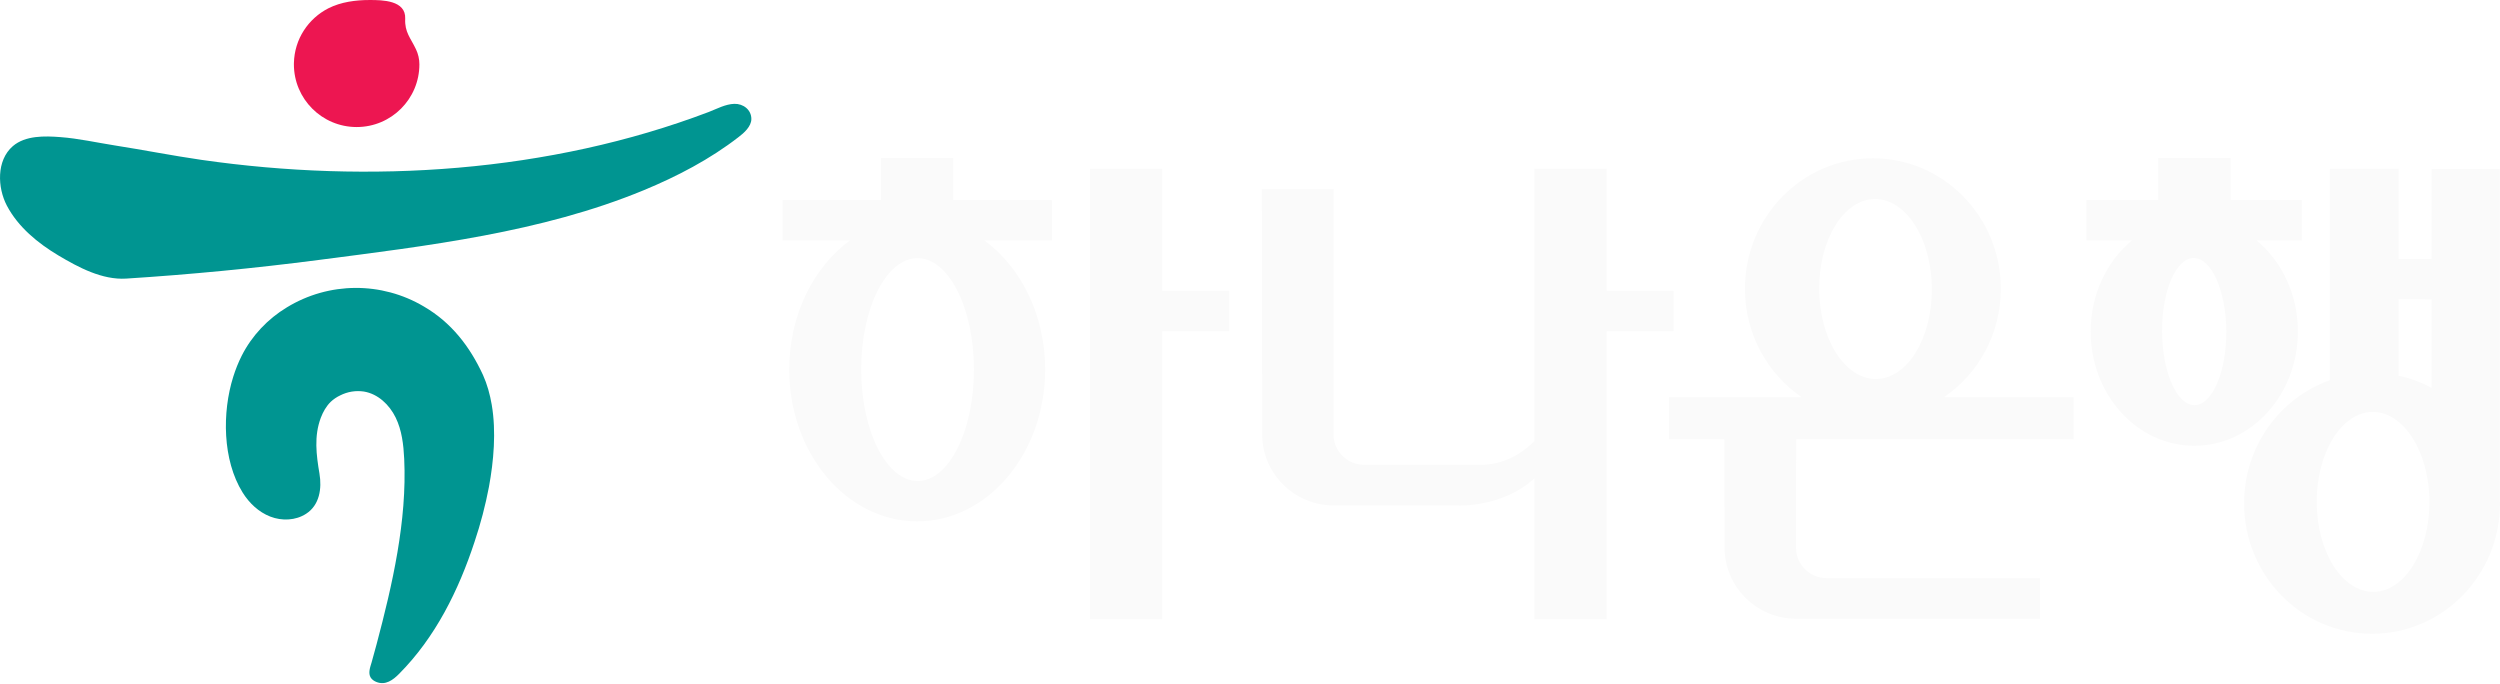
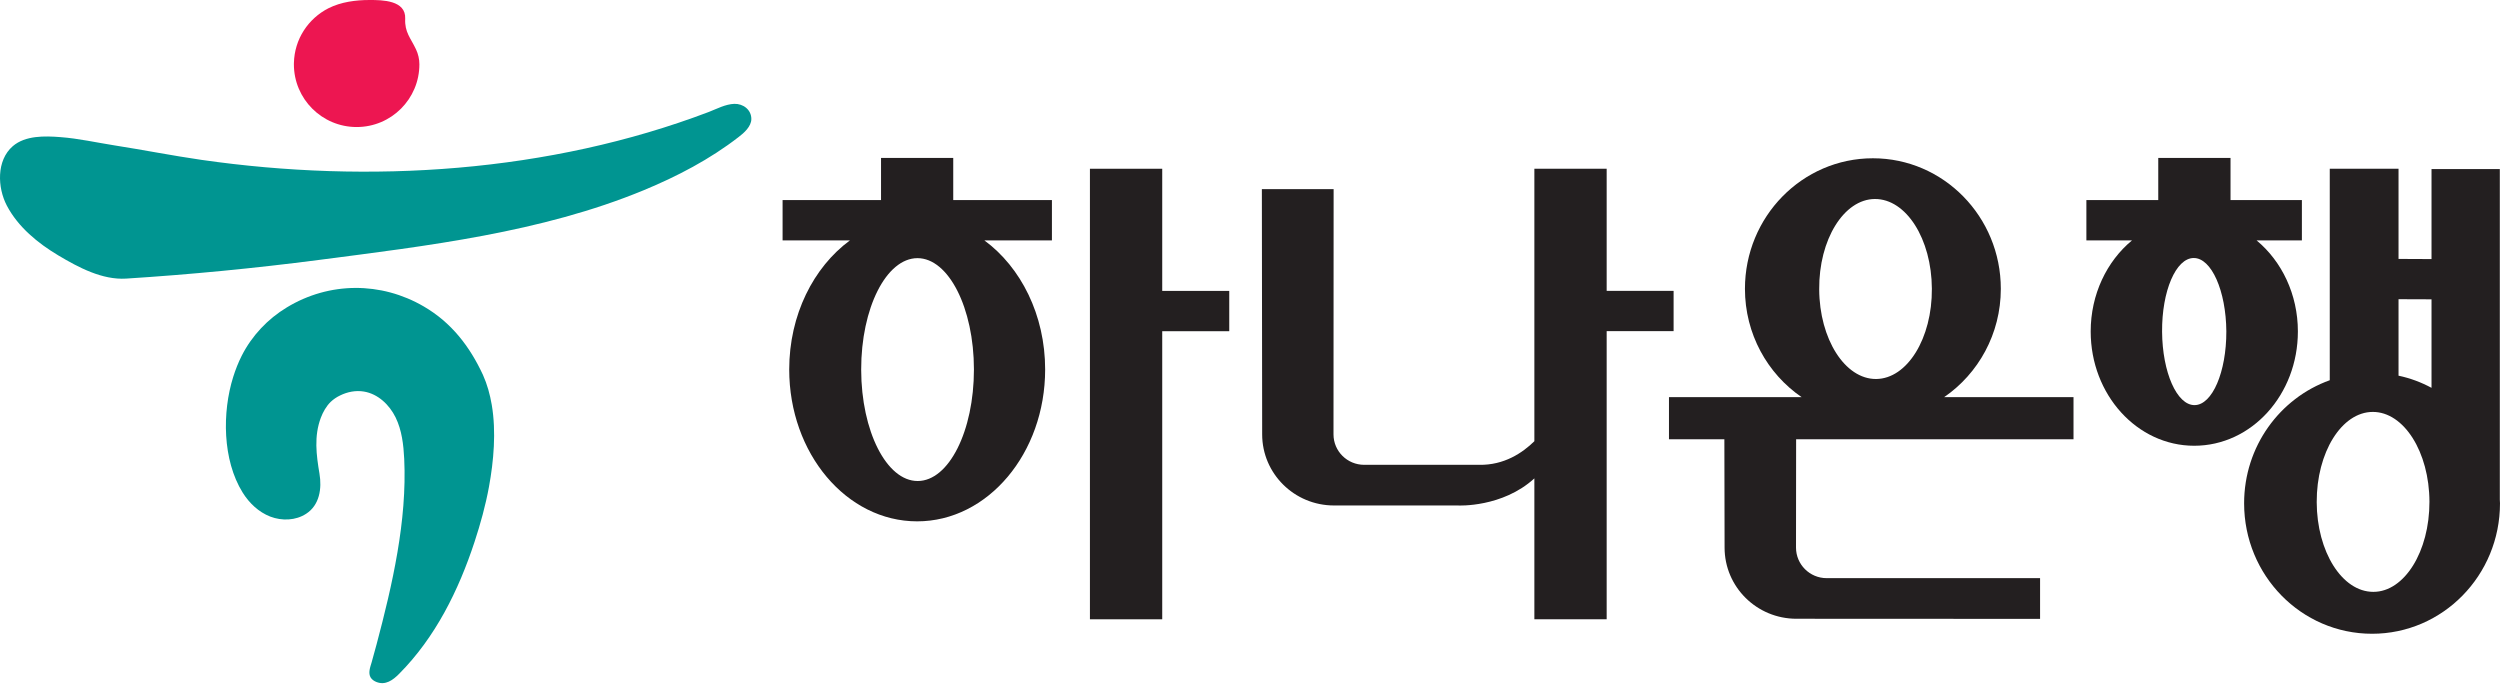
- <svg xmlns="http://www.w3.org/2000/svg" width="110.653" height="30.236">
-   <defs>
-     <clipPath id="A">
-       <path d="M0 595.275h841.89V0H0z" />
+ <svg xmlns="http://www.w3.org/2000/svg" version="1.1" id="svg9" xml:space="preserve" width="110.653" height="30.236" viewBox="0 0 110.653 30.236">
+   <defs id="defs13">
+     <clipPath clipPathUnits="userSpaceOnUse" id="clipPath27">
+       <path d="M 0,595.275 H 841.89 V 0 H 0 Z" id="path25" />
    </clipPath>
  </defs>
-   <g clip-path="url(#A)" transform="matrix(1.333333 0 0 -1.333333 -66.66658 536.663)">
-     <g fill="#FAFAFA">
-       <path d="M88.581 396.896h-2.4V381.94h2.4v9.563h2.225v1.338h-2.225zm-6.937.358h-2.397v-1.397h-3.268v-1.34h2.235c-1.208-.889-2.015-2.472-2.015-4.284 0-2.785 1.9-5.042 4.247-5.042s4.249 2.257 4.249 5.042c0 1.812-.808 3.395-2.017 4.284h2.242v1.34h-3.276zm-1.18-10.724c-1.031-.003-1.873 1.652-1.876 3.696s.832 3.698 1.867 3.702 1.875-1.654 1.876-3.695-.831-3.703-1.867-3.703m25.093 6.311h-2.222v4.055h-2.4v-9.045c-.395-.388-1.003-.798-1.832-.784h-3.815c-.567 0-1.021.454-1.021 1.011l.004 8.14h-2.382l.01-8.14c0-1.302 1.067-2.36 2.384-2.36l4.13-.001s1.458-.072 2.522.9v-4.677h2.4v9.565h2.222z" />
-       <path d="M116.419 392.91c0 2.393-1.902 4.333-4.246 4.333s-4.248-1.94-4.248-4.333c0-1.498.746-2.818 1.881-3.596h-4.403v-1.398h1.839l.007-3.596c0-1.306 1.067-2.363 2.385-2.363l8.088-.004v1.352h-7.085c-.559 0-1.017.453-1.017 1.015l.004 3.596h9.208v1.398h-4.294c1.133.778 1.881 2.098 1.881 3.596m-4.18 2.981c1.038.005 1.883-1.325 1.891-2.977s-.818-2.992-1.852-2.998-1.88 1.327-1.888 2.975c-.014 1.651.819 2.996 1.849 3m14.041-4.397c0 1.234-.538 2.332-1.37 3.022h1.503v1.34h-2.369v1.398h-2.399v-1.398h-2.386v-1.34h1.513c-.833-.69-1.37-1.788-1.37-3.022 0-2.098 1.539-3.794 3.437-3.794 1.904 0 3.441 1.696 3.441 3.794m-3.428-2.445c-.588-.006-1.07 1.086-1.08 2.435s.459 2.446 1.049 2.448 1.074-1.086 1.084-2.435c.004-1.349-.467-2.444-1.053-2.448m10.131-3.137v10.972h-2.267v-2.987l-1.095.005v2.993h-2.283v-7.02c-1.656-.593-2.843-2.195-2.843-4.086 0-2.394 1.899-4.33 4.249-4.33 2.343 0 4.245 1.936 4.245 4.33l-.006.123m-2.267 6.649v-2.938c-.34.183-.708.322-1.095.403v2.539zm-1.93-9.711c-1.037-.003-1.877 1.332-1.881 2.979s.828 2.992 1.859 2.994 1.879-1.33 1.883-2.981-.83-2.992-1.861-2.992" />
+   <g id="g15" transform="matrix(1.333333,0,0,-1.333333,-66.66658,536.663)">
+     <g id="g21">
+       <g id="g23" clip-path="url(#clipPath27)">
+         <g id="g571" transform="translate(88.5811,396.8955)">
+           <path d="M 0,0 H -2.4 V -14.956 H 0 v 9.563 h 2.225 v 1.338 H 0 Z" style="fill:#231f20;fill-opacity:1;fill-rule:nonzero;stroke:none" id="path573" />
+         </g>
+         <g id="g575" transform="translate(81.6436,397.2539)">
+           <path d="m 0,0 h -2.397 v -1.397 h -3.268 v -1.34 h 2.235 c -1.208,-0.889 -2.015,-2.472 -2.015,-4.284 0,-2.785 1.9,-5.042 4.247,-5.042 2.344,0 4.249,2.257 4.249,5.042 0,1.812 -0.808,3.395 -2.017,4.284 h 2.242 v 1.34 H 0 Z m -1.18,-10.724 c -1.031,-0.003 -1.873,1.652 -1.876,3.696 -0.003,2.043 0.832,3.698 1.867,3.702 1.034,10e-4 1.875,-1.654 1.876,-3.695 0,-2.041 -0.831,-3.703 -1.867,-3.703" style="fill:#231f20;fill-opacity:1;fill-rule:nonzero;stroke:none" id="path577" />
+         </g>
+         <g id="g579" transform="translate(105.5567,392.8409)">
+           <path d="m 0,0 h -2.222 v 4.055 h -2.4 V -4.99 c -0.395,-0.388 -1.003,-0.798 -1.832,-0.784 h -3.815 c -0.567,0 -1.021,0.454 -1.021,1.011 l 0.004,8.14 h -2.382 l 0.01,-8.14 c 0,-1.302 1.067,-2.36 2.384,-2.36 l 4.13,-10e-4 c 0,0 1.458,-0.072 2.522,0.9 v -4.677 h 2.4 v 9.565 H 0 Z" style="fill:#231f20;fill-opacity:1;fill-rule:nonzero;stroke:none" id="path581" />
+         </g>
+         <g id="g583" transform="translate(116.419,392.9102)">
+           <path d="m 0,0 c 0,2.393 -1.902,4.333 -4.246,4.333 -2.347,0 -4.248,-1.94 -4.248,-4.333 0,-1.498 0.746,-2.818 1.881,-3.596 h -4.403 v -1.398 h 1.839 L -9.17,-8.59 c 0,-1.306 1.067,-2.363 2.385,-2.363 l 8.088,-0.004 v 1.352 h -7.085 c -0.559,0 -1.017,0.453 -1.017,1.015 l 0.004,3.596 h 9.208 v 1.398 H -1.881 C -0.748,-2.818 0,-1.498 0,0 m -4.18,2.981 c 1.038,0.005 1.883,-1.325 1.891,-2.977 0.012,-1.648 -0.818,-2.992 -1.852,-2.998 -1.033,-0.006 -1.88,1.327 -1.888,2.975 -0.014,1.651 0.819,2.996 1.849,3" style="fill:#231f20;fill-opacity:1;fill-rule:nonzero;stroke:none" id="path585" />
+         </g>
+         <g id="g587" transform="translate(126.2803,391.4942)">
+           <path d="m 0,0 c 0,1.234 -0.538,2.332 -1.37,3.022 h 1.503 v 1.34 H -2.236 V 5.76 H -4.635 V 4.362 h -2.386 v -1.34 h 1.513 C -6.341,2.332 -6.878,1.234 -6.878,0 c 0,-2.098 1.539,-3.794 3.437,-3.794 C -1.537,-3.794 0,-2.098 0,0 m -3.428,-2.445 c -0.588,-0.006 -1.07,1.086 -1.08,2.435 -0.01,1.351 0.459,2.446 1.049,2.448 0.588,0.006 1.074,-1.086 1.084,-2.435 0.004,-1.349 -0.467,-2.444 -1.053,-2.448" style="fill:#231f20;fill-opacity:1;fill-rule:nonzero;stroke:none" id="path589" />
+         </g>
+         <g id="g591" transform="translate(132.9834,385.9121)">
+           <path d="M 0,0 V 10.972 H -2.267 V 7.985 L -3.362,7.99 v 2.993 H -5.645 V 3.963 C -7.301,3.37 -8.488,1.768 -8.488,-0.123 c 0,-2.394 1.899,-4.33 4.249,-4.33 2.343,0 4.245,1.936 4.245,4.33 C 0.006,-0.082 0,-0.041 0,0 M -2.267,6.649 V 3.711 c -0.34,0.183 -0.708,0.322 -1.095,0.403 v 2.539 z m -1.93,-9.711 c -1.037,-0.003 -1.877,1.332 -1.881,2.979 -0.006,1.651 0.828,2.992 1.859,2.994 1.033,0.005 1.879,-1.33 1.883,-2.981 0.004,-1.65 -0.83,-2.992 -1.861,-2.992" style="fill:#231f20;fill-opacity:1;fill-rule:nonzero;stroke:none" id="path593" />
+         </g>
+         <g id="g595" transform="translate(66.3243,389.0586)">
+           <path d="M 0,0 C -0.059,0.346 -0.152,0.681 -0.291,0.991 -0.729,1.937 -1.338,2.73 -2.254,3.264 -3.675,4.094 -5.394,4.088 -6.801,3.235 -7.437,2.851 -7.961,2.297 -8.299,1.632 -8.413,1.406 -8.506,1.17 -8.582,0.929 c -0.371,-1.178 -0.357,-2.763 0.311,-3.838 0.218,-0.352 0.533,-0.651 0.918,-0.801 0.386,-0.148 0.843,-0.133 1.19,0.093 0.448,0.288 0.527,0.841 0.444,1.331 -0.105,0.625 -0.185,1.242 0.044,1.855 0.075,0.196 0.179,0.384 0.329,0.53 0.092,0.087 0.2,0.16 0.315,0.214 0.242,0.119 0.519,0.172 0.785,0.128 0.467,-0.076 0.847,-0.436 1.055,-0.861 0.206,-0.423 0.262,-0.903 0.285,-1.374 0.097,-2.053 -0.393,-4.18 -0.916,-6.151 -0.054,-0.204 -0.11,-0.406 -0.167,-0.608 -0.046,-0.156 -0.124,-0.354 -0.026,-0.507 0.043,-0.064 0.111,-0.11 0.183,-0.139 0.305,-0.123 0.553,0.063 0.757,0.269 1.204,1.211 1.975,2.773 2.503,4.379 0.197,0.599 0.366,1.211 0.48,1.832 C 0.063,-1.868 0.152,-0.896 0,0" style="fill:#009591;fill-opacity:1;fill-rule:nonzero;stroke:none" id="path597" />
+         </g>
+         <g id="g599" transform="translate(74.9415,398.5479)">
+           <path d="M 0,0 C 0,0.308 -0.272,0.511 -0.566,0.502 -0.863,0.49 -1.139,0.339 -1.412,0.233 c -5.295,-2.012 -11.266,-2.393 -16.846,-1.59 -0.955,0.138 -1.922,0.33 -2.882,0.48 -0.599,0.094 -1.194,0.23 -1.799,0.275 -0.516,0.04 -1.16,0.058 -1.577,-0.3 -0.55,-0.476 -0.511,-1.377 -0.199,-1.973 0.375,-0.714 1.031,-1.249 1.714,-1.657 0.663,-0.395 1.455,-0.817 2.246,-0.767 2.132,0.136 4.259,0.342 6.379,0.617 3.614,0.47 7.404,0.913 10.799,2.315 1.11,0.459 2.205,1.03 3.156,1.769 C -0.248,-0.467 0,-0.25 0,0" style="fill:#009591;fill-opacity:1;fill-rule:nonzero;stroke:none" id="path601" />
+         </g>
+         <g id="g603" transform="translate(59.7559,400.3623)">
+           <path d="m 0,0 c 0,-1.15 0.934,-2.082 2.084,-2.082 1.149,0 2.082,0.932 2.082,2.082 0,0.171 -0.039,0.343 -0.113,0.498 C 3.875,0.877 3.674,1.062 3.695,1.514 3.721,2.127 2.937,2.135 2.514,2.135 2.054,2.135 1.564,2.071 1.149,1.862 0.818,1.694 0.533,1.438 0.332,1.126 0.124,0.807 0.01,0.429 0.001,0.048 0,0.031 0,0.016 0,0" style="fill:#ed1651;fill-opacity:1;fill-rule:nonzero;stroke:none" id="path605" />
+         </g>
+       </g>
    </g>
-     <g fill="#009591">
-       <path d="M66.324 389.059c-.059.346-.152.681-.291.991-.438.946-1.047 1.739-1.963 2.273a4.41 4.41 0 0 1-4.547-.029c-.636-.384-1.16-.938-1.498-1.603-.114-.226-.207-.462-.283-.703-.371-1.178-.357-2.763.311-3.838.218-.352.533-.651.918-.801s.843-.133 1.19.093c.448.288.527.841.444 1.331-.105.625-.185 1.242.044 1.855.075.196.179.384.329.53a1.21 1.21 0 0 0 .315.214 1.31 1.31 0 0 0 .785.128c.467-.076.847-.436 1.055-.861s.262-.903.285-1.374c.097-2.053-.393-4.18-.916-6.151l-.167-.608c-.046-.156-.124-.354-.026-.507.043-.064.111-.11.183-.139.305-.123.553.063.757.269 1.204 1.211 1.975 2.773 2.503 4.379a13.94 13.94 0 0 1 .48 1.832c.155.851.244 1.823.092 2.719m8.618 9.489c0 .308-.272.511-.566.502s-.573-.163-.846-.269c-5.295-2.012-11.266-2.393-16.846-1.59-.955.138-1.922.33-2.882.48-.599.094-1.194.23-1.799.275-.516.04-1.16.058-1.577-.3-.55-.476-.511-1.377-.199-1.973.375-.714 1.031-1.249 1.714-1.657.663-.395 1.455-.817 2.246-.767a98.16 98.16 0 0 1 6.379.617c3.614.47 7.404.913 10.799 2.315 1.11.459 2.205 1.03 3.156 1.769.173.131.421.348.421.598" />
-     </g>
-     <path d="M59.756 400.362c0-1.15.934-2.082 2.084-2.082s2.082.932 2.082 2.082a1.16 1.16 0 0 1-.113.498c-.178.379-.379.564-.358 1.016.026.613-.758.621-1.181.621-.46 0-.95-.064-1.365-.273-.331-.168-.616-.424-.817-.736-.208-.319-.322-.697-.331-1.078l-.001-.048" fill="#ed1651" />
  </g>
</svg>
